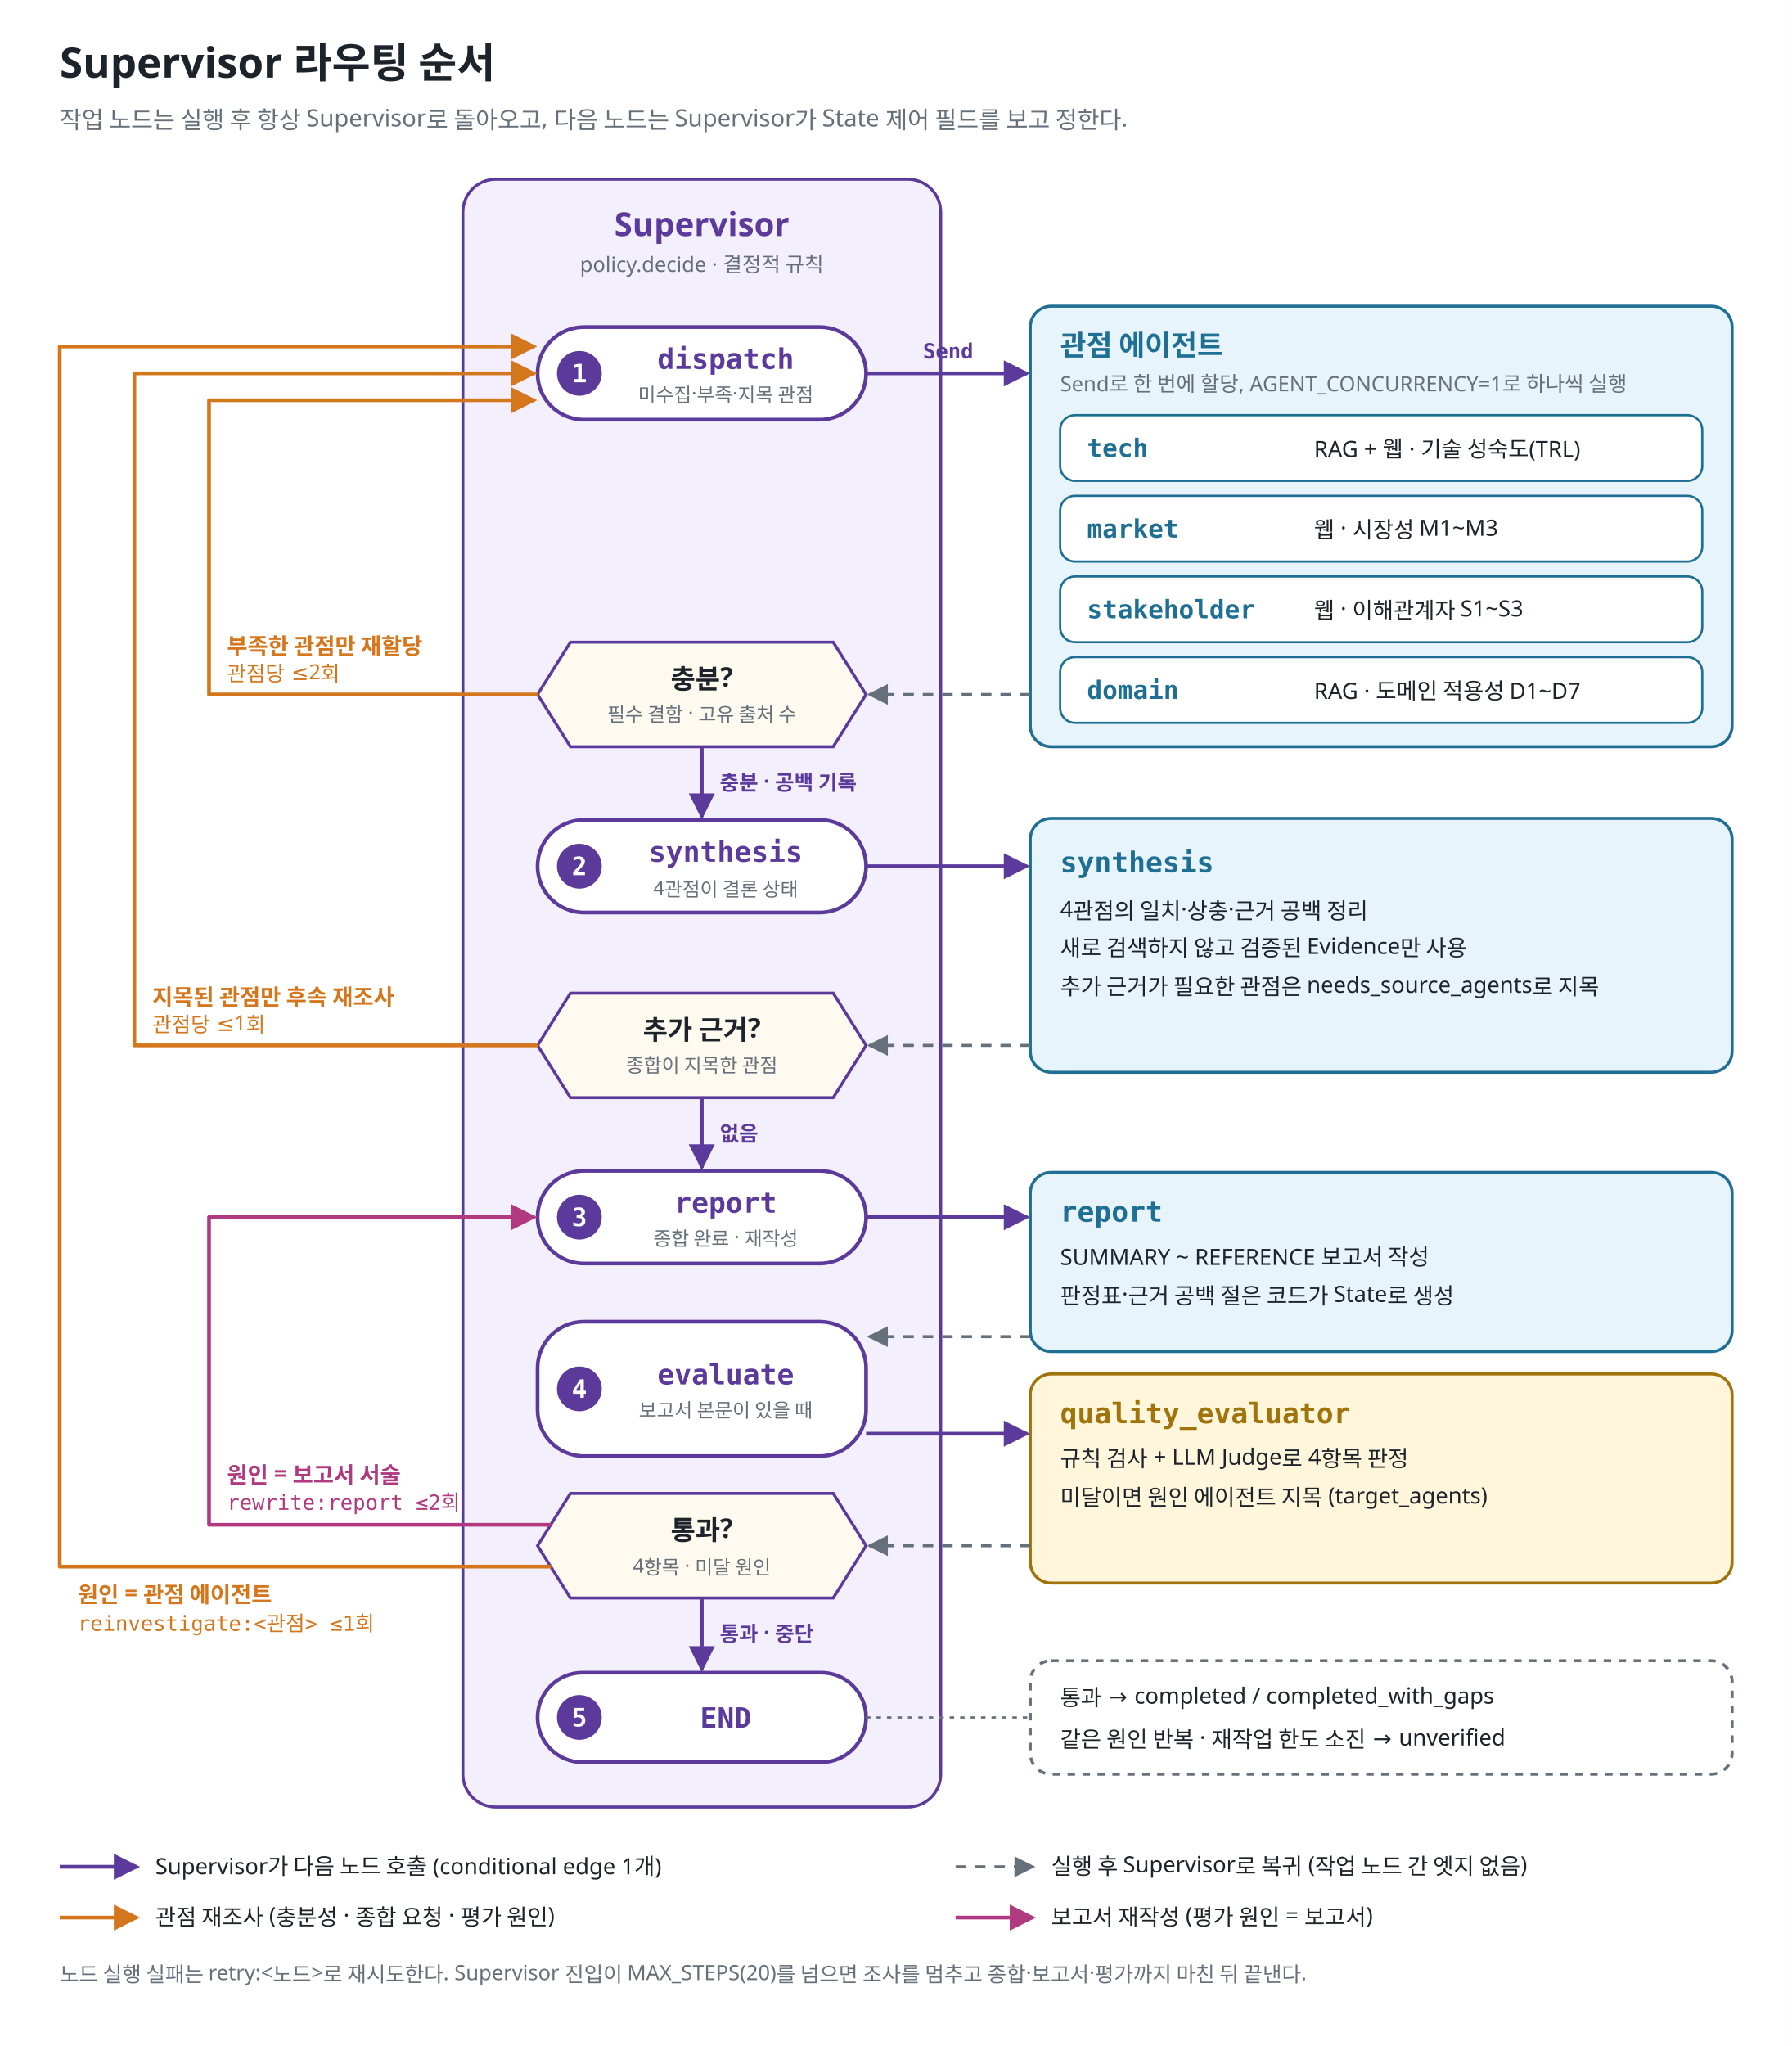
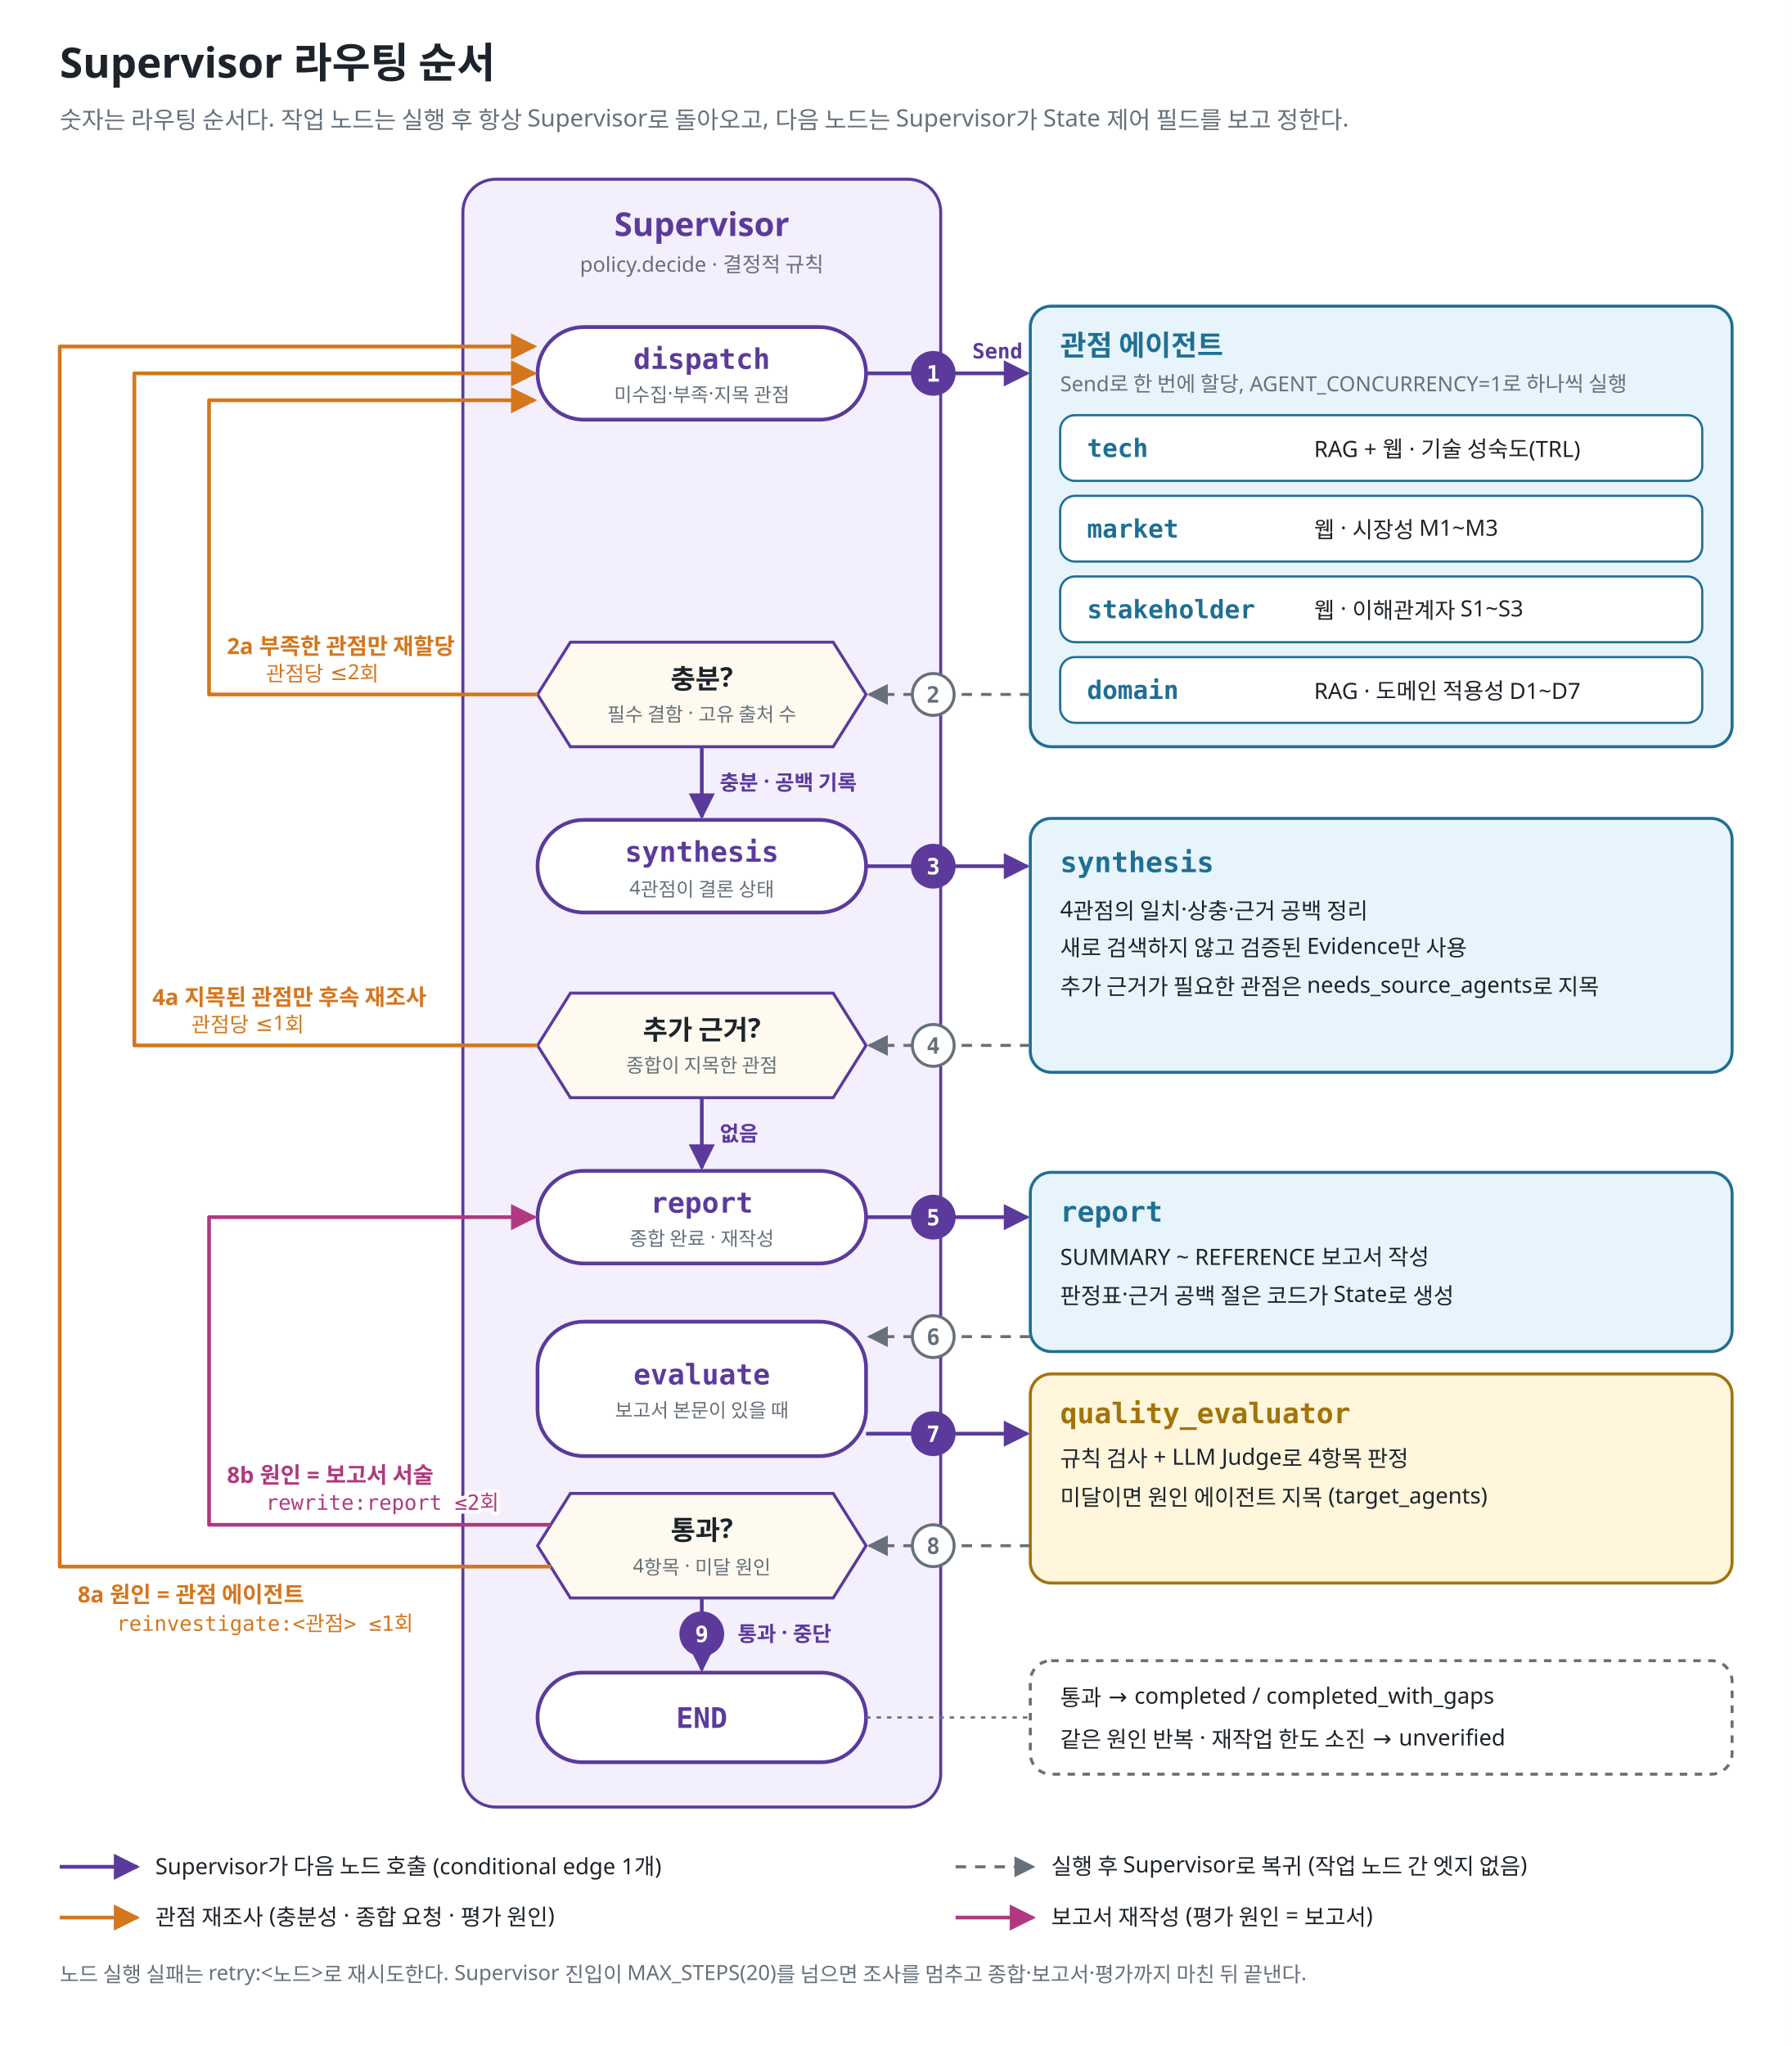
<svg xmlns="http://www.w3.org/2000/svg" width="1200" height="1370" viewBox="0 0 1200 1370">
  <defs>
    <marker id="p" viewBox="0 0 10 10" refX="9" refY="5" markerWidth="7" markerHeight="7" orient="auto-start-reverse">
      <path d="M0,0 L10,5 L0,10 z" fill="#5b3a9b" />
    </marker>
    <marker id="g" viewBox="0 0 10 10" refX="9" refY="5" markerWidth="7" markerHeight="7" orient="auto-start-reverse">
      <path d="M0,0 L10,5 L0,10 z" fill="#66707a" />
    </marker>
    <marker id="o" viewBox="0 0 10 10" refX="9" refY="5" markerWidth="7" markerHeight="7" orient="auto-start-reverse">
      <path d="M0,0 L10,5 L0,10 z" fill="#d4761c" />
    </marker>
    <marker id="m" viewBox="0 0 10 10" refX="9" refY="5" markerWidth="7" markerHeight="7" orient="auto-start-reverse">
      <path d="M0,0 L10,5 L0,10 z" fill="#b0397f" />
    </marker>
  </defs>
  <rect width="1200" height="1370" fill="#ffffff" />
  <text x="40" y="52" font-family="'Apple SD Gothic Neo','Noto Sans KR','Malgun Gothic',sans-serif" font-size="28" font-weight="bold" fill="#1d232a" text-anchor="start">Supervisor 라우팅 순서</text>
-   <text x="40" y="86" font-family="'Apple SD Gothic Neo','Noto Sans KR','Malgun Gothic',sans-serif" font-size="16" font-weight="normal" fill="#66707a" text-anchor="start">작업 노드는 실행 후 항상 Supervisor로 돌아오고, 다음 노드는 Supervisor가 State 제어 필드를 보고 정한다.</text>
+   <text x="40" y="86" font-family="'Apple SD Gothic Neo','Noto Sans KR','Malgun Gothic',sans-serif" font-size="16" font-weight="normal" fill="#66707a" text-anchor="start">숫자는 라우팅 순서다. 작업 노드는 실행 후 항상 Supervisor로 돌아오고, 다음 노드는 Supervisor가 State 제어 필드를 보고 정한다.</text>
  <rect x="310" y="120" width="320" height="1090" rx="22" fill="#f4effd" stroke="#5b3a9b" stroke-width="2" />
  <text x="470" y="158" font-family="'Apple SD Gothic Neo','Noto Sans KR','Malgun Gothic',sans-serif" font-size="22" font-weight="bold" fill="#5b3a9b" text-anchor="middle">Supervisor</text>
  <text x="470" y="182" font-family="'Apple SD Gothic Neo','Noto Sans KR','Malgun Gothic',sans-serif" font-size="14" font-weight="normal" fill="#66707a" text-anchor="middle">policy.decide · 결정적 규칙</text>
  <rect x="360" y="219.0" width="220" height="62" rx="31.0" fill="#ffffff" stroke="#5b3a9b" stroke-width="2.5" />
-   <circle cx="388" cy="250" r="15" fill="#5b3a9b" />
-   <text x="388" y="256" font-family="Menlo,'SF Mono',Consolas,monospace" font-size="17" font-weight="bold" fill="#ffffff" text-anchor="middle">1</text>
-   <text x="486" y="247" font-family="Menlo,'SF Mono',Consolas,monospace" font-size="19" font-weight="bold" fill="#5b3a9b" text-anchor="middle">dispatch</text>
-   <text x="486" y="269" font-family="'Apple SD Gothic Neo','Noto Sans KR','Malgun Gothic',sans-serif" font-size="13" font-weight="normal" fill="#66707a" text-anchor="middle">미수집·부족·지목 관점</text>
+   <text x="470" y="247" font-family="Menlo,'SF Mono',Consolas,monospace" font-size="19" font-weight="bold" fill="#5b3a9b" text-anchor="middle">dispatch</text>
+   <text x="470" y="269" font-family="'Apple SD Gothic Neo','Noto Sans KR','Malgun Gothic',sans-serif" font-size="13" font-weight="normal" fill="#66707a" text-anchor="middle">미수집·부족·지목 관점</text>
  <rect x="690" y="205" width="470" height="295" rx="14" fill="#e8f4fb" stroke="#1f6f94" stroke-width="2" />
  <text x="710" y="238" font-family="'Apple SD Gothic Neo','Noto Sans KR','Malgun Gothic',sans-serif" font-size="19" font-weight="bold" fill="#1f6f94" text-anchor="start">관점 에이전트</text>
  <text x="710" y="262" font-family="'Apple SD Gothic Neo','Noto Sans KR','Malgun Gothic',sans-serif" font-size="14" font-weight="normal" fill="#66707a" text-anchor="start">Send로 한 번에 할당, AGENT_CONCURRENCY=1로 하나씩 실행</text>
  <rect x="710" y="278" width="430" height="44" rx="10" fill="#ffffff" stroke="#1f6f94" stroke-width="1.5" />
  <text x="728" y="306" font-family="Menlo,'SF Mono',Consolas,monospace" font-size="17" font-weight="bold" fill="#1f6f94" text-anchor="start">tech</text>
  <text x="880" y="306" font-family="'Apple SD Gothic Neo','Noto Sans KR','Malgun Gothic',sans-serif" font-size="15" font-weight="normal" fill="#1d232a" text-anchor="start">RAG + 웹 · 기술 성숙도(TRL)</text>
  <rect x="710" y="332" width="430" height="44" rx="10" fill="#ffffff" stroke="#1f6f94" stroke-width="1.5" />
  <text x="728" y="360" font-family="Menlo,'SF Mono',Consolas,monospace" font-size="17" font-weight="bold" fill="#1f6f94" text-anchor="start">market</text>
  <text x="880" y="360" font-family="'Apple SD Gothic Neo','Noto Sans KR','Malgun Gothic',sans-serif" font-size="15" font-weight="normal" fill="#1d232a" text-anchor="start">웹 · 시장성 M1~M3</text>
  <rect x="710" y="386" width="430" height="44" rx="10" fill="#ffffff" stroke="#1f6f94" stroke-width="1.5" />
  <text x="728" y="414" font-family="Menlo,'SF Mono',Consolas,monospace" font-size="17" font-weight="bold" fill="#1f6f94" text-anchor="start">stakeholder</text>
  <text x="880" y="414" font-family="'Apple SD Gothic Neo','Noto Sans KR','Malgun Gothic',sans-serif" font-size="15" font-weight="normal" fill="#1d232a" text-anchor="start">웹 · 이해관계자 S1~S3</text>
  <rect x="710" y="440" width="430" height="44" rx="10" fill="#ffffff" stroke="#1f6f94" stroke-width="1.5" />
  <text x="728" y="468" font-family="Menlo,'SF Mono',Consolas,monospace" font-size="17" font-weight="bold" fill="#1f6f94" text-anchor="start">domain</text>
  <text x="880" y="468" font-family="'Apple SD Gothic Neo','Noto Sans KR','Malgun Gothic',sans-serif" font-size="15" font-weight="normal" fill="#1d232a" text-anchor="start">RAG · 도메인 적용성 D1~D7</text>
  <path d="M 580,250 L 688,250" fill="none" stroke="#5b3a9b" stroke-width="2.5" stroke-linejoin="round" marker-end="url(#p)" />
-   <text x="635.0" y="240" font-family="Menlo,'SF Mono',Consolas,monospace" font-size="14" font-weight="bold" fill="#5b3a9b" text-anchor="middle">Send</text>
+   <text x="668" y="240" font-family="Menlo,'SF Mono',Consolas,monospace" font-size="14" font-weight="bold" fill="#5b3a9b" text-anchor="middle">Send</text>
  <polygon points="360,465 382,430.0 558,430.0 580,465 558,500.0 382,500.0" fill="#fffaf0" stroke="#5b3a9b" stroke-width="2" stroke-dasharray="0" />
  <text x="470" y="461" font-family="'Apple SD Gothic Neo','Noto Sans KR','Malgun Gothic',sans-serif" font-size="18" font-weight="bold" fill="#1d232a" text-anchor="middle">충분?</text>
  <text x="470" y="483" font-family="'Apple SD Gothic Neo','Noto Sans KR','Malgun Gothic',sans-serif" font-size="13" font-weight="normal" fill="#66707a" text-anchor="middle">필수 결함 · 고유 출처 수</text>
  <path d="M 690,465 L 582,465" fill="none" stroke="#66707a" stroke-width="2" stroke-linejoin="round" stroke-dasharray="7 6" marker-end="url(#g)" />
  <path d="M 470,500 L 470,547" fill="none" stroke="#5b3a9b" stroke-width="2.5" stroke-linejoin="round" marker-end="url(#p)" />
  <text x="482" y="529" font-family="'Apple SD Gothic Neo','Noto Sans KR','Malgun Gothic',sans-serif" font-size="14" font-weight="bold" fill="#5b3a9b" text-anchor="start">충분 · 공백 기록</text>
  <rect x="360" y="549.0" width="220" height="62" rx="31.0" fill="#ffffff" stroke="#5b3a9b" stroke-width="2.5" />
-   <circle cx="388" cy="580" r="15" fill="#5b3a9b" />
-   <text x="388" y="586" font-family="Menlo,'SF Mono',Consolas,monospace" font-size="17" font-weight="bold" fill="#ffffff" text-anchor="middle">2</text>
-   <text x="486" y="577" font-family="Menlo,'SF Mono',Consolas,monospace" font-size="19" font-weight="bold" fill="#5b3a9b" text-anchor="middle">synthesis</text>
-   <text x="486" y="599" font-family="'Apple SD Gothic Neo','Noto Sans KR','Malgun Gothic',sans-serif" font-size="13" font-weight="normal" fill="#66707a" text-anchor="middle">4관점이 결론 상태</text>
+   <text x="470" y="577" font-family="Menlo,'SF Mono',Consolas,monospace" font-size="19" font-weight="bold" fill="#5b3a9b" text-anchor="middle">synthesis</text>
+   <text x="470" y="599" font-family="'Apple SD Gothic Neo','Noto Sans KR','Malgun Gothic',sans-serif" font-size="13" font-weight="normal" fill="#66707a" text-anchor="middle">4관점이 결론 상태</text>
  <rect x="690" y="548" width="470" height="170" rx="14" fill="#e8f4fb" stroke="#1f6f94" stroke-width="2" />
  <text x="710" y="584" font-family="Menlo,'SF Mono',Consolas,monospace" font-size="19" font-weight="bold" fill="#1f6f94" text-anchor="start">synthesis</text>
  <text x="710" y="614" font-family="'Apple SD Gothic Neo','Noto Sans KR','Malgun Gothic',sans-serif" font-size="15" font-weight="normal" fill="#1d232a" text-anchor="start">4관점의 일치·상충·근거 공백 정리</text>
  <text x="710" y="640" font-family="'Apple SD Gothic Neo','Noto Sans KR','Malgun Gothic',sans-serif" font-size="15" font-weight="normal" fill="#1d232a" text-anchor="start">새로 검색하지 않고 검증된 Evidence만 사용</text>
  <text x="710" y="666" font-family="'Apple SD Gothic Neo','Noto Sans KR','Malgun Gothic',sans-serif" font-size="15" font-weight="normal" fill="#1d232a" text-anchor="start">추가 근거가 필요한 관점은 needs_source_agents로 지목</text>
  <path d="M 580,580 L 688,580" fill="none" stroke="#5b3a9b" stroke-width="2.5" stroke-linejoin="round" marker-end="url(#p)" />
  <polygon points="360,700 382,665.0 558,665.0 580,700 558,735.0 382,735.0" fill="#fffaf0" stroke="#5b3a9b" stroke-width="2" stroke-dasharray="0" />
  <text x="470" y="696" font-family="'Apple SD Gothic Neo','Noto Sans KR','Malgun Gothic',sans-serif" font-size="18" font-weight="bold" fill="#1d232a" text-anchor="middle">추가 근거?</text>
  <text x="470" y="718" font-family="'Apple SD Gothic Neo','Noto Sans KR','Malgun Gothic',sans-serif" font-size="13" font-weight="normal" fill="#66707a" text-anchor="middle">종합이 지목한 관점</text>
  <path d="M 690,700 L 582,700" fill="none" stroke="#66707a" stroke-width="2" stroke-linejoin="round" stroke-dasharray="7 6" marker-end="url(#g)" />
  <path d="M 470,735 L 470,782" fill="none" stroke="#5b3a9b" stroke-width="2.5" stroke-linejoin="round" marker-end="url(#p)" />
  <text x="482" y="764" font-family="'Apple SD Gothic Neo','Noto Sans KR','Malgun Gothic',sans-serif" font-size="14" font-weight="bold" fill="#5b3a9b" text-anchor="start">없음</text>
  <rect x="360" y="784.0" width="220" height="62" rx="31.0" fill="#ffffff" stroke="#5b3a9b" stroke-width="2.5" />
-   <circle cx="388" cy="815" r="15" fill="#5b3a9b" />
-   <text x="388" y="821" font-family="Menlo,'SF Mono',Consolas,monospace" font-size="17" font-weight="bold" fill="#ffffff" text-anchor="middle">3</text>
-   <text x="486" y="812" font-family="Menlo,'SF Mono',Consolas,monospace" font-size="19" font-weight="bold" fill="#5b3a9b" text-anchor="middle">report</text>
-   <text x="486" y="834" font-family="'Apple SD Gothic Neo','Noto Sans KR','Malgun Gothic',sans-serif" font-size="13" font-weight="normal" fill="#66707a" text-anchor="middle">종합 완료 · 재작성</text>
+   <text x="470" y="812" font-family="Menlo,'SF Mono',Consolas,monospace" font-size="19" font-weight="bold" fill="#5b3a9b" text-anchor="middle">report</text>
+   <text x="470" y="834" font-family="'Apple SD Gothic Neo','Noto Sans KR','Malgun Gothic',sans-serif" font-size="13" font-weight="normal" fill="#66707a" text-anchor="middle">종합 완료 · 재작성</text>
  <rect x="690" y="785" width="470" height="120" rx="14" fill="#e8f4fb" stroke="#1f6f94" stroke-width="2" />
  <text x="710" y="818" font-family="Menlo,'SF Mono',Consolas,monospace" font-size="19" font-weight="bold" fill="#1f6f94" text-anchor="start">report</text>
  <text x="710" y="847" font-family="'Apple SD Gothic Neo','Noto Sans KR','Malgun Gothic',sans-serif" font-size="15" font-weight="normal" fill="#1d232a" text-anchor="start">SUMMARY ~ REFERENCE 보고서 작성</text>
  <text x="710" y="873" font-family="'Apple SD Gothic Neo','Noto Sans KR','Malgun Gothic',sans-serif" font-size="15" font-weight="normal" fill="#1d232a" text-anchor="start">판정표·근거 공백 절은 코드가 State로 생성</text>
  <path d="M 580,815 L 688,815" fill="none" stroke="#5b3a9b" stroke-width="2.5" stroke-linejoin="round" marker-end="url(#p)" />
  <rect x="360" y="885.0" width="220" height="90" rx="31" fill="#ffffff" stroke="#5b3a9b" stroke-width="2.5" />
-   <circle cx="388" cy="930" r="15" fill="#5b3a9b" />
-   <text x="388" y="936" font-family="Menlo,'SF Mono',Consolas,monospace" font-size="17" font-weight="bold" fill="#ffffff" text-anchor="middle">4</text>
-   <text x="486" y="927" font-family="Menlo,'SF Mono',Consolas,monospace" font-size="19" font-weight="bold" fill="#5b3a9b" text-anchor="middle">evaluate</text>
-   <text x="486" y="949" font-family="'Apple SD Gothic Neo','Noto Sans KR','Malgun Gothic',sans-serif" font-size="13" font-weight="normal" fill="#66707a" text-anchor="middle">보고서 본문이 있을 때</text>
+   <text x="470" y="927" font-family="Menlo,'SF Mono',Consolas,monospace" font-size="19" font-weight="bold" fill="#5b3a9b" text-anchor="middle">evaluate</text>
+   <text x="470" y="949" font-family="'Apple SD Gothic Neo','Noto Sans KR','Malgun Gothic',sans-serif" font-size="13" font-weight="normal" fill="#66707a" text-anchor="middle">보고서 본문이 있을 때</text>
  <path d="M 690,895 L 582,895" fill="none" stroke="#66707a" stroke-width="2" stroke-linejoin="round" stroke-dasharray="7 6" marker-end="url(#g)" />
  <rect x="690" y="920" width="470" height="140" rx="14" fill="#fff6dc" stroke="#a1740b" stroke-width="2" />
  <text x="710" y="953" font-family="Menlo,'SF Mono',Consolas,monospace" font-size="19" font-weight="bold" fill="#a1740b" text-anchor="start">quality_evaluator</text>
  <text x="710" y="982" font-family="'Apple SD Gothic Neo','Noto Sans KR','Malgun Gothic',sans-serif" font-size="15" font-weight="normal" fill="#1d232a" text-anchor="start">규칙 검사 + LLM Judge로 4항목 판정</text>
  <text x="710" y="1008" font-family="'Apple SD Gothic Neo','Noto Sans KR','Malgun Gothic',sans-serif" font-size="15" font-weight="normal" fill="#1d232a" text-anchor="start">미달이면 원인 에이전트 지목 (target_agents)</text>
  <path d="M 580,960 L 688,960" fill="none" stroke="#5b3a9b" stroke-width="2.5" stroke-linejoin="round" marker-end="url(#p)" />
  <polygon points="360,1035 382,1000.0 558,1000.0 580,1035 558,1070.0 382,1070.0" fill="#fffaf0" stroke="#5b3a9b" stroke-width="2" stroke-dasharray="0" />
  <text x="470" y="1031" font-family="'Apple SD Gothic Neo','Noto Sans KR','Malgun Gothic',sans-serif" font-size="18" font-weight="bold" fill="#1d232a" text-anchor="middle">통과?</text>
  <text x="470" y="1053" font-family="'Apple SD Gothic Neo','Noto Sans KR','Malgun Gothic',sans-serif" font-size="13" font-weight="normal" fill="#66707a" text-anchor="middle">4항목 · 미달 원인</text>
  <path d="M 690,1035 L 582,1035" fill="none" stroke="#66707a" stroke-width="2" stroke-linejoin="round" stroke-dasharray="7 6" marker-end="url(#g)" />
  <path d="M 470,1070 L 470,1118" fill="none" stroke="#5b3a9b" stroke-width="2.5" stroke-linejoin="round" marker-end="url(#p)" />
-   <text x="482" y="1099" font-family="'Apple SD Gothic Neo','Noto Sans KR','Malgun Gothic',sans-serif" font-size="14" font-weight="bold" fill="#5b3a9b" text-anchor="start">통과 · 중단</text>
+   <text x="494" y="1099" font-family="'Apple SD Gothic Neo','Noto Sans KR','Malgun Gothic',sans-serif" font-size="14" font-weight="bold" fill="#5b3a9b" text-anchor="start">통과 · 중단</text>
  <rect x="360" y="1120.0" width="220" height="60" rx="30.0" fill="#ffffff" stroke="#5b3a9b" stroke-width="2.5" />
-   <circle cx="388" cy="1150" r="15" fill="#5b3a9b" />
-   <text x="388" y="1156" font-family="Menlo,'SF Mono',Consolas,monospace" font-size="17" font-weight="bold" fill="#ffffff" text-anchor="middle">5</text>
-   <text x="486" y="1157" font-family="Menlo,'SF Mono',Consolas,monospace" font-size="19" font-weight="bold" fill="#5b3a9b" text-anchor="middle">END</text>
+   <text x="470" y="1157" font-family="Menlo,'SF Mono',Consolas,monospace" font-size="19" font-weight="bold" fill="#5b3a9b" text-anchor="middle">END</text>
  <rect x="690" y="1112" width="470" height="76" rx="14" fill="#ffffff" stroke="#66707a" stroke-width="2" stroke-dasharray="5 5" />
  <text x="710" y="1142" font-family="'Apple SD Gothic Neo','Noto Sans KR','Malgun Gothic',sans-serif" font-size="15" font-weight="normal" fill="#1d232a" text-anchor="start">통과 → completed / completed_with_gaps</text>
  <text x="710" y="1170" font-family="'Apple SD Gothic Neo','Noto Sans KR','Malgun Gothic',sans-serif" font-size="15" font-weight="normal" fill="#1d232a" text-anchor="start">같은 원인 반복 · 재작업 한도 소진 → unverified</text>
  <path d="M 580,1150 L 690,1150" fill="none" stroke="#66707a" stroke-width="1.5" stroke-linejoin="round" stroke-dasharray="3 4" />
  <path d="M 360,465 L 140,465 L 140,268 L 358,268" fill="none" stroke="#d4761c" stroke-width="2.5" stroke-linejoin="round" marker-end="url(#o)" />
-   <text x="152" y="438" font-family="'Apple SD Gothic Neo','Noto Sans KR','Malgun Gothic',sans-serif" font-size="15" font-weight="bold" fill="#d4761c" text-anchor="start" stroke="#ffffff" stroke-width="5" stroke-linejoin="round" paint-order="stroke">부족한 관점만 재할당</text>
-   <text x="152" y="456" font-family="'Apple SD Gothic Neo','Noto Sans KR','Malgun Gothic',sans-serif" font-size="14" font-weight="normal" fill="#d4761c" text-anchor="start" stroke="#ffffff" stroke-width="5" stroke-linejoin="round" paint-order="stroke">관점당 ≤2회</text>
+   <text x="152" y="438" font-family="'Apple SD Gothic Neo','Noto Sans KR','Malgun Gothic',sans-serif" font-size="15" font-weight="bold" fill="#d4761c" text-anchor="start" stroke="#ffffff" stroke-width="5" stroke-linejoin="round" paint-order="stroke">2a  부족한 관점만 재할당</text>
+   <text x="178" y="456" font-family="'Apple SD Gothic Neo','Noto Sans KR','Malgun Gothic',sans-serif" font-size="14" font-weight="normal" fill="#d4761c" text-anchor="start" stroke="#ffffff" stroke-width="5" stroke-linejoin="round" paint-order="stroke">관점당 ≤2회</text>
  <path d="M 360,700 L 90,700 L 90,250 L 358,250" fill="none" stroke="#d4761c" stroke-width="2.5" stroke-linejoin="round" marker-end="url(#o)" />
-   <text x="102" y="673" font-family="'Apple SD Gothic Neo','Noto Sans KR','Malgun Gothic',sans-serif" font-size="15" font-weight="bold" fill="#d4761c" text-anchor="start" stroke="#ffffff" stroke-width="5" stroke-linejoin="round" paint-order="stroke">지목된 관점만 후속 재조사</text>
-   <text x="102" y="691" font-family="'Apple SD Gothic Neo','Noto Sans KR','Malgun Gothic',sans-serif" font-size="14" font-weight="normal" fill="#d4761c" text-anchor="start" stroke="#ffffff" stroke-width="5" stroke-linejoin="round" paint-order="stroke">관점당 ≤1회</text>
+   <text x="102" y="673" font-family="'Apple SD Gothic Neo','Noto Sans KR','Malgun Gothic',sans-serif" font-size="15" font-weight="bold" fill="#d4761c" text-anchor="start" stroke="#ffffff" stroke-width="5" stroke-linejoin="round" paint-order="stroke">4a  지목된 관점만 후속 재조사</text>
+   <text x="128" y="691" font-family="'Apple SD Gothic Neo','Noto Sans KR','Malgun Gothic',sans-serif" font-size="14" font-weight="normal" fill="#d4761c" text-anchor="start" stroke="#ffffff" stroke-width="5" stroke-linejoin="round" paint-order="stroke">관점당 ≤1회</text>
  <path d="M 369,1021 L 140,1021 L 140,815 L 358,815" fill="none" stroke="#b0397f" stroke-width="2.5" stroke-linejoin="round" marker-end="url(#m)" />
-   <text x="152" y="993" font-family="'Apple SD Gothic Neo','Noto Sans KR','Malgun Gothic',sans-serif" font-size="15" font-weight="bold" fill="#b0397f" text-anchor="start" stroke="#ffffff" stroke-width="5" stroke-linejoin="round" paint-order="stroke">원인 = 보고서 서술</text>
-   <text x="152" y="1011" font-family="Menlo,'SF Mono',Consolas,monospace" font-size="14" font-weight="normal" fill="#b0397f" text-anchor="start" stroke="#ffffff" stroke-width="5" stroke-linejoin="round" paint-order="stroke">rewrite:report ≤2회</text>
+   <text x="152" y="993" font-family="'Apple SD Gothic Neo','Noto Sans KR','Malgun Gothic',sans-serif" font-size="15" font-weight="bold" fill="#b0397f" text-anchor="start" stroke="#ffffff" stroke-width="5" stroke-linejoin="round" paint-order="stroke">8b  원인 = 보고서 서술</text>
+   <text x="178" y="1011" font-family="Menlo,'SF Mono',Consolas,monospace" font-size="14" font-weight="normal" fill="#b0397f" text-anchor="start" stroke="#ffffff" stroke-width="5" stroke-linejoin="round" paint-order="stroke">rewrite:report ≤2회</text>
  <path d="M 369,1049 L 40,1049 L 40,232 L 358,232" fill="none" stroke="#d4761c" stroke-width="2.5" stroke-linejoin="round" marker-end="url(#o)" />
-   <text x="52" y="1073" font-family="'Apple SD Gothic Neo','Noto Sans KR','Malgun Gothic',sans-serif" font-size="15" font-weight="bold" fill="#d4761c" text-anchor="start" stroke="#ffffff" stroke-width="5" stroke-linejoin="round" paint-order="stroke">원인 = 관점 에이전트</text>
-   <text x="52" y="1092" font-family="Menlo,'SF Mono',Consolas,monospace" font-size="14" font-weight="normal" fill="#d4761c" text-anchor="start" stroke="#ffffff" stroke-width="5" stroke-linejoin="round" paint-order="stroke">reinvestigate:&lt;관점&gt; ≤1회</text>
+   <text x="52" y="1073" font-family="'Apple SD Gothic Neo','Noto Sans KR','Malgun Gothic',sans-serif" font-size="15" font-weight="bold" fill="#d4761c" text-anchor="start" stroke="#ffffff" stroke-width="5" stroke-linejoin="round" paint-order="stroke">8a  원인 = 관점 에이전트</text>
+   <text x="78" y="1092" font-family="Menlo,'SF Mono',Consolas,monospace" font-size="14" font-weight="normal" fill="#d4761c" text-anchor="start" stroke="#ffffff" stroke-width="5" stroke-linejoin="round" paint-order="stroke">reinvestigate:&lt;관점&gt; ≤1회</text>
+   <circle cx="625" cy="250" r="14" fill="#5b3a9b" stroke="#5b3a9b" stroke-width="2" />
+   <text x="625" y="255.5" font-family="Menlo,'SF Mono',Consolas,monospace" font-size="15" font-weight="bold" fill="#ffffff" text-anchor="middle">1</text>
+   <circle cx="625" cy="580" r="14" fill="#5b3a9b" stroke="#5b3a9b" stroke-width="2" />
+   <text x="625" y="585.5" font-family="Menlo,'SF Mono',Consolas,monospace" font-size="15" font-weight="bold" fill="#ffffff" text-anchor="middle">3</text>
+   <circle cx="625" cy="815" r="14" fill="#5b3a9b" stroke="#5b3a9b" stroke-width="2" />
+   <text x="625" y="820.5" font-family="Menlo,'SF Mono',Consolas,monospace" font-size="15" font-weight="bold" fill="#ffffff" text-anchor="middle">5</text>
+   <circle cx="625" cy="960" r="14" fill="#5b3a9b" stroke="#5b3a9b" stroke-width="2" />
+   <text x="625" y="965.5" font-family="Menlo,'SF Mono',Consolas,monospace" font-size="15" font-weight="bold" fill="#ffffff" text-anchor="middle">7</text>
+   <circle cx="625" cy="465" r="14" fill="#ffffff" stroke="#66707a" stroke-width="2" />
+   <text x="625" y="470.5" font-family="Menlo,'SF Mono',Consolas,monospace" font-size="15" font-weight="bold" fill="#66707a" text-anchor="middle">2</text>
+   <circle cx="625" cy="700" r="14" fill="#ffffff" stroke="#66707a" stroke-width="2" />
+   <text x="625" y="705.5" font-family="Menlo,'SF Mono',Consolas,monospace" font-size="15" font-weight="bold" fill="#66707a" text-anchor="middle">4</text>
+   <circle cx="625" cy="895" r="14" fill="#ffffff" stroke="#66707a" stroke-width="2" />
+   <text x="625" y="900.5" font-family="Menlo,'SF Mono',Consolas,monospace" font-size="15" font-weight="bold" fill="#66707a" text-anchor="middle">6</text>
+   <circle cx="625" cy="1035" r="14" fill="#ffffff" stroke="#66707a" stroke-width="2" />
+   <text x="625" y="1040.5" font-family="Menlo,'SF Mono',Consolas,monospace" font-size="15" font-weight="bold" fill="#66707a" text-anchor="middle">8</text>
+   <circle cx="470" cy="1094" r="14" fill="#5b3a9b" stroke="#5b3a9b" stroke-width="2" />
+   <text x="470" y="1099.5" font-family="Menlo,'SF Mono',Consolas,monospace" font-size="15" font-weight="bold" fill="#ffffff" text-anchor="middle">9</text>
  <path d="M 40,1250 L 92,1250" fill="none" stroke="#5b3a9b" stroke-width="2.5" stroke-linejoin="round" marker-end="url(#p)" />
  <text x="104" y="1255" font-family="'Apple SD Gothic Neo','Noto Sans KR','Malgun Gothic',sans-serif" font-size="15" font-weight="normal" fill="#1d232a" text-anchor="start">Supervisor가 다음 노드 호출 (conditional edge 1개)</text>
  <path d="M 640,1250 L 692,1250" fill="none" stroke="#66707a" stroke-width="2" stroke-linejoin="round" stroke-dasharray="7 6" marker-end="url(#g)" />
  <text x="704" y="1255" font-family="'Apple SD Gothic Neo','Noto Sans KR','Malgun Gothic',sans-serif" font-size="15" font-weight="normal" fill="#1d232a" text-anchor="start">실행 후 Supervisor로 복귀 (작업 노드 간 엣지 없음)</text>
  <path d="M 40,1284 L 92,1284" fill="none" stroke="#d4761c" stroke-width="2.5" stroke-linejoin="round" marker-end="url(#o)" />
  <text x="104" y="1289" font-family="'Apple SD Gothic Neo','Noto Sans KR','Malgun Gothic',sans-serif" font-size="15" font-weight="normal" fill="#1d232a" text-anchor="start">관점 재조사 (충분성 · 종합 요청 · 평가 원인)</text>
  <path d="M 640,1284 L 692,1284" fill="none" stroke="#b0397f" stroke-width="2.5" stroke-linejoin="round" marker-end="url(#m)" />
  <text x="704" y="1289" font-family="'Apple SD Gothic Neo','Noto Sans KR','Malgun Gothic',sans-serif" font-size="15" font-weight="normal" fill="#1d232a" text-anchor="start">보고서 재작성 (평가 원인 = 보고서)</text>
  <text x="40" y="1327" font-family="'Apple SD Gothic Neo','Noto Sans KR','Malgun Gothic',sans-serif" font-size="14" font-weight="normal" fill="#66707a" text-anchor="start">노드 실행 실패는 retry:&lt;노드&gt;로 재시도한다. Supervisor 진입이 MAX_STEPS(20)를 넘으면 조사를 멈추고 종합·보고서·평가까지 마친 뒤 끝낸다.</text>
</svg>
